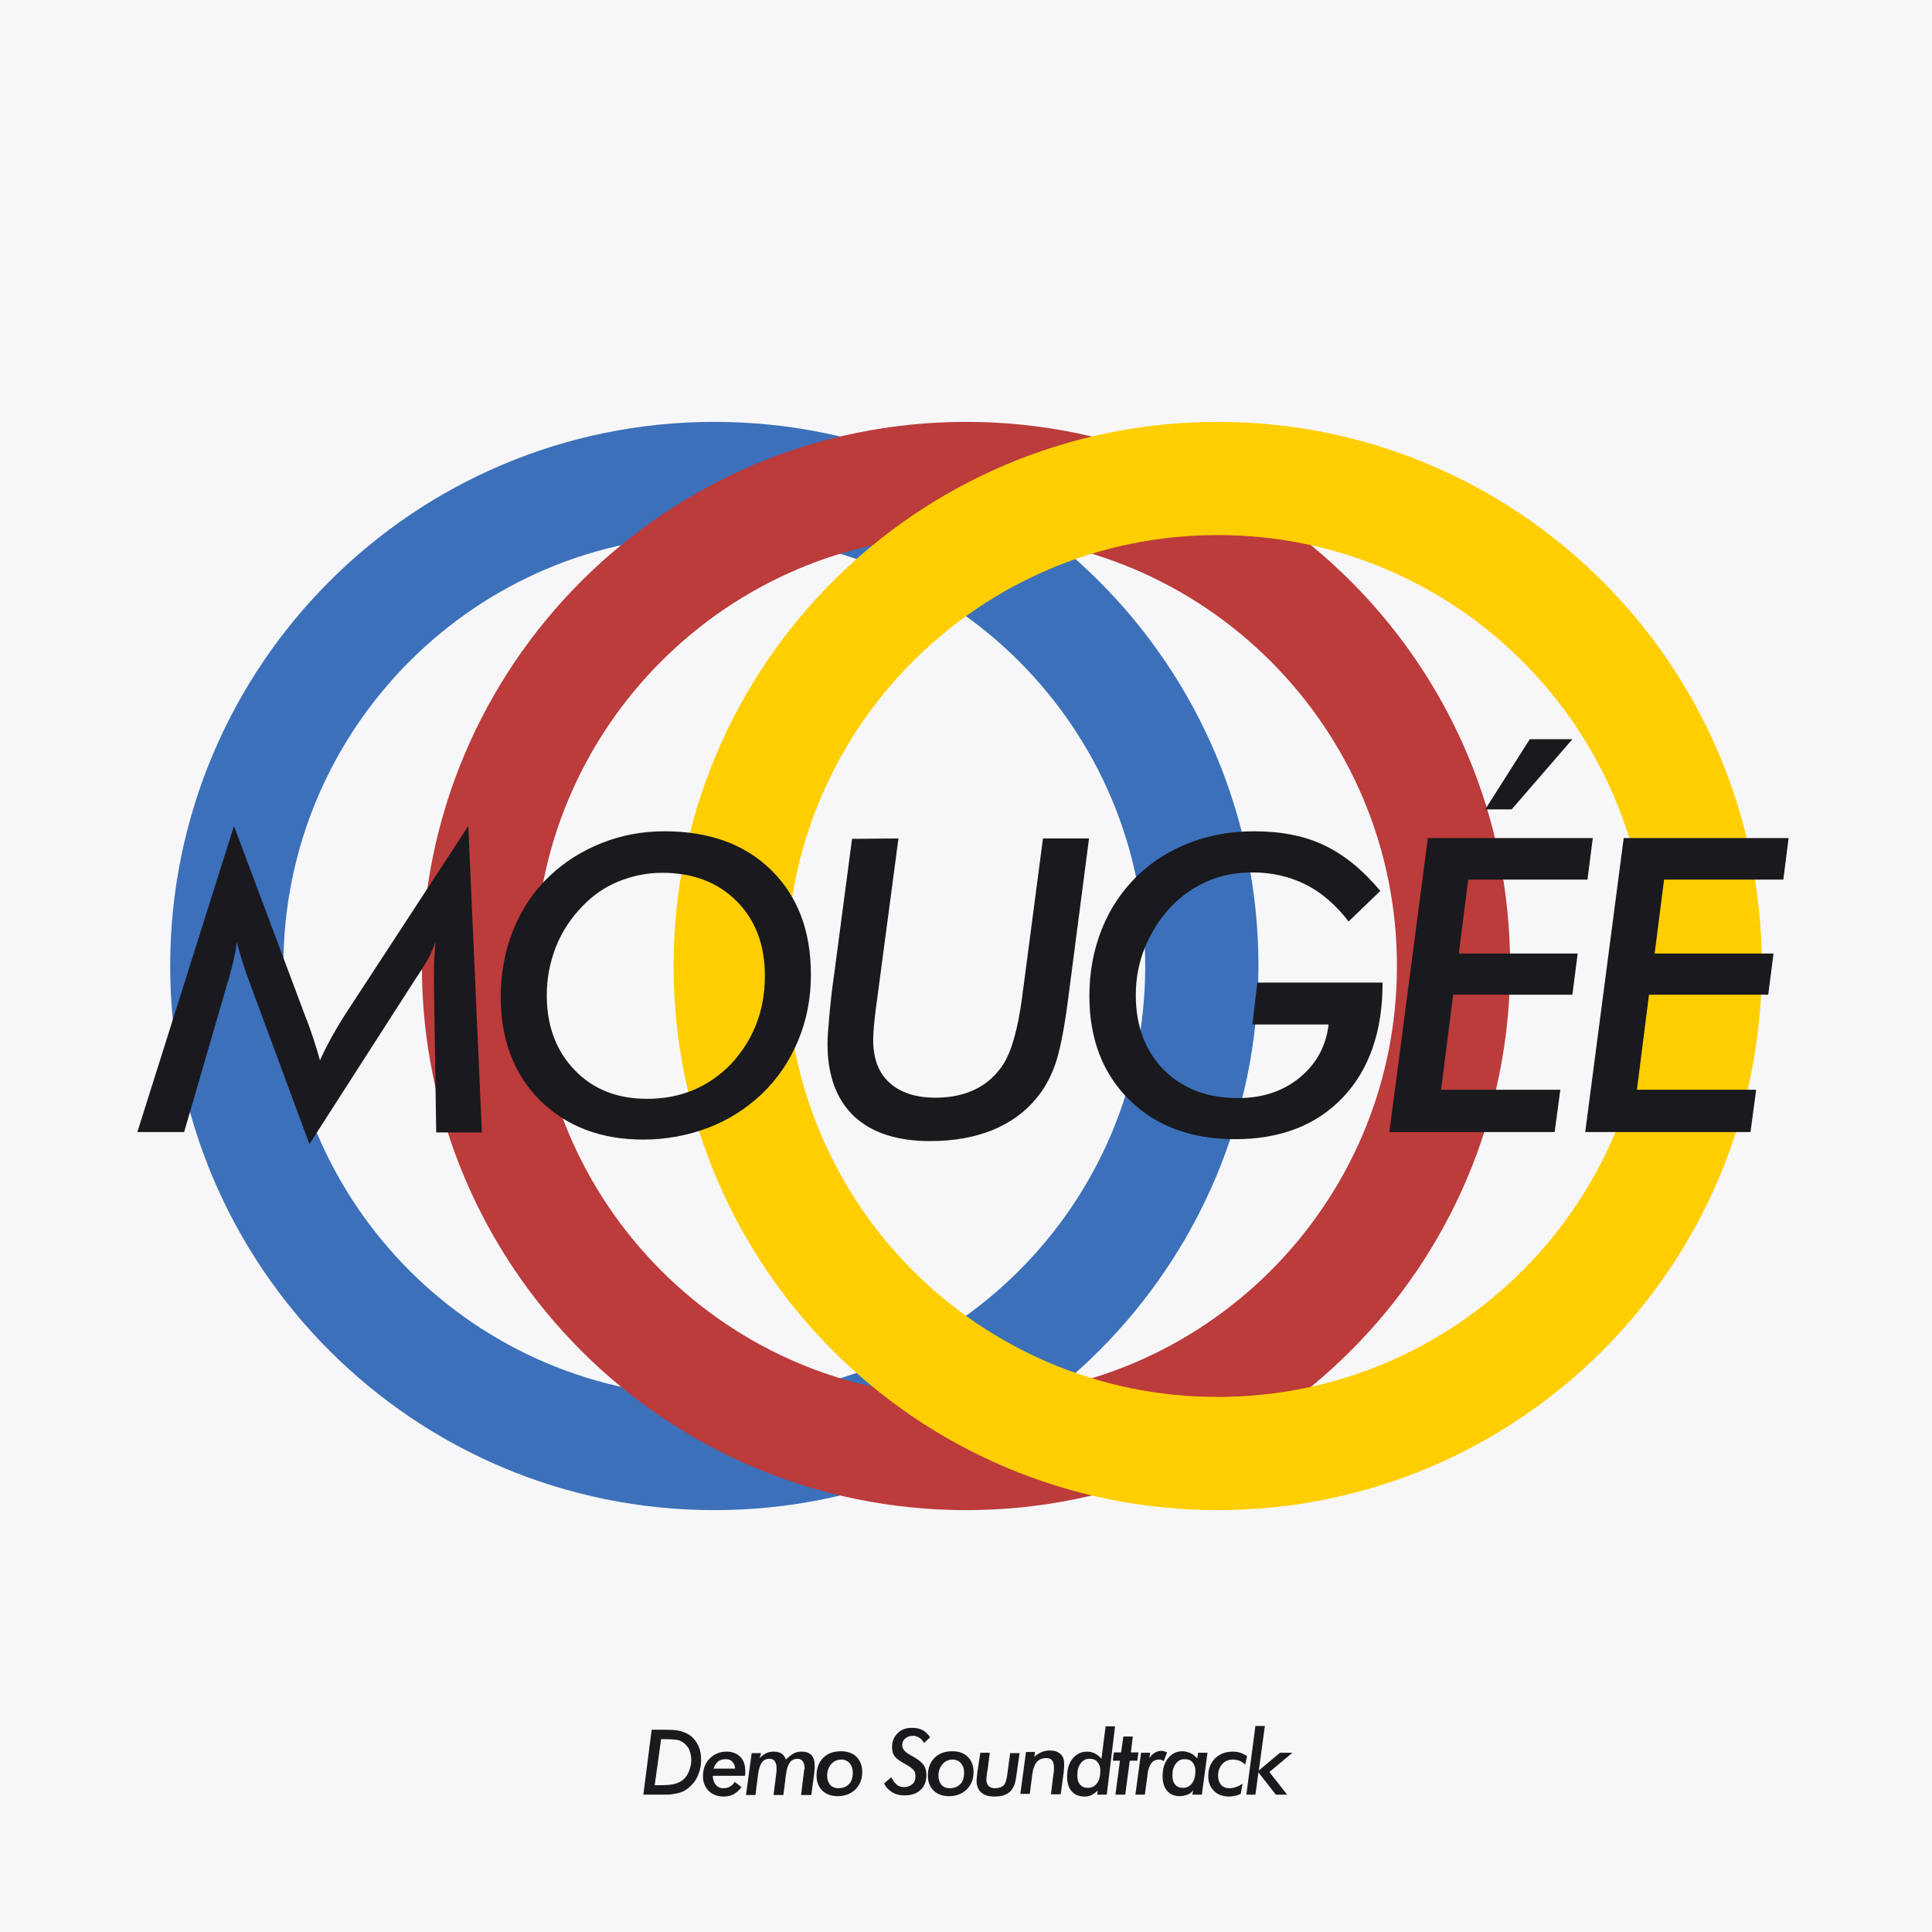
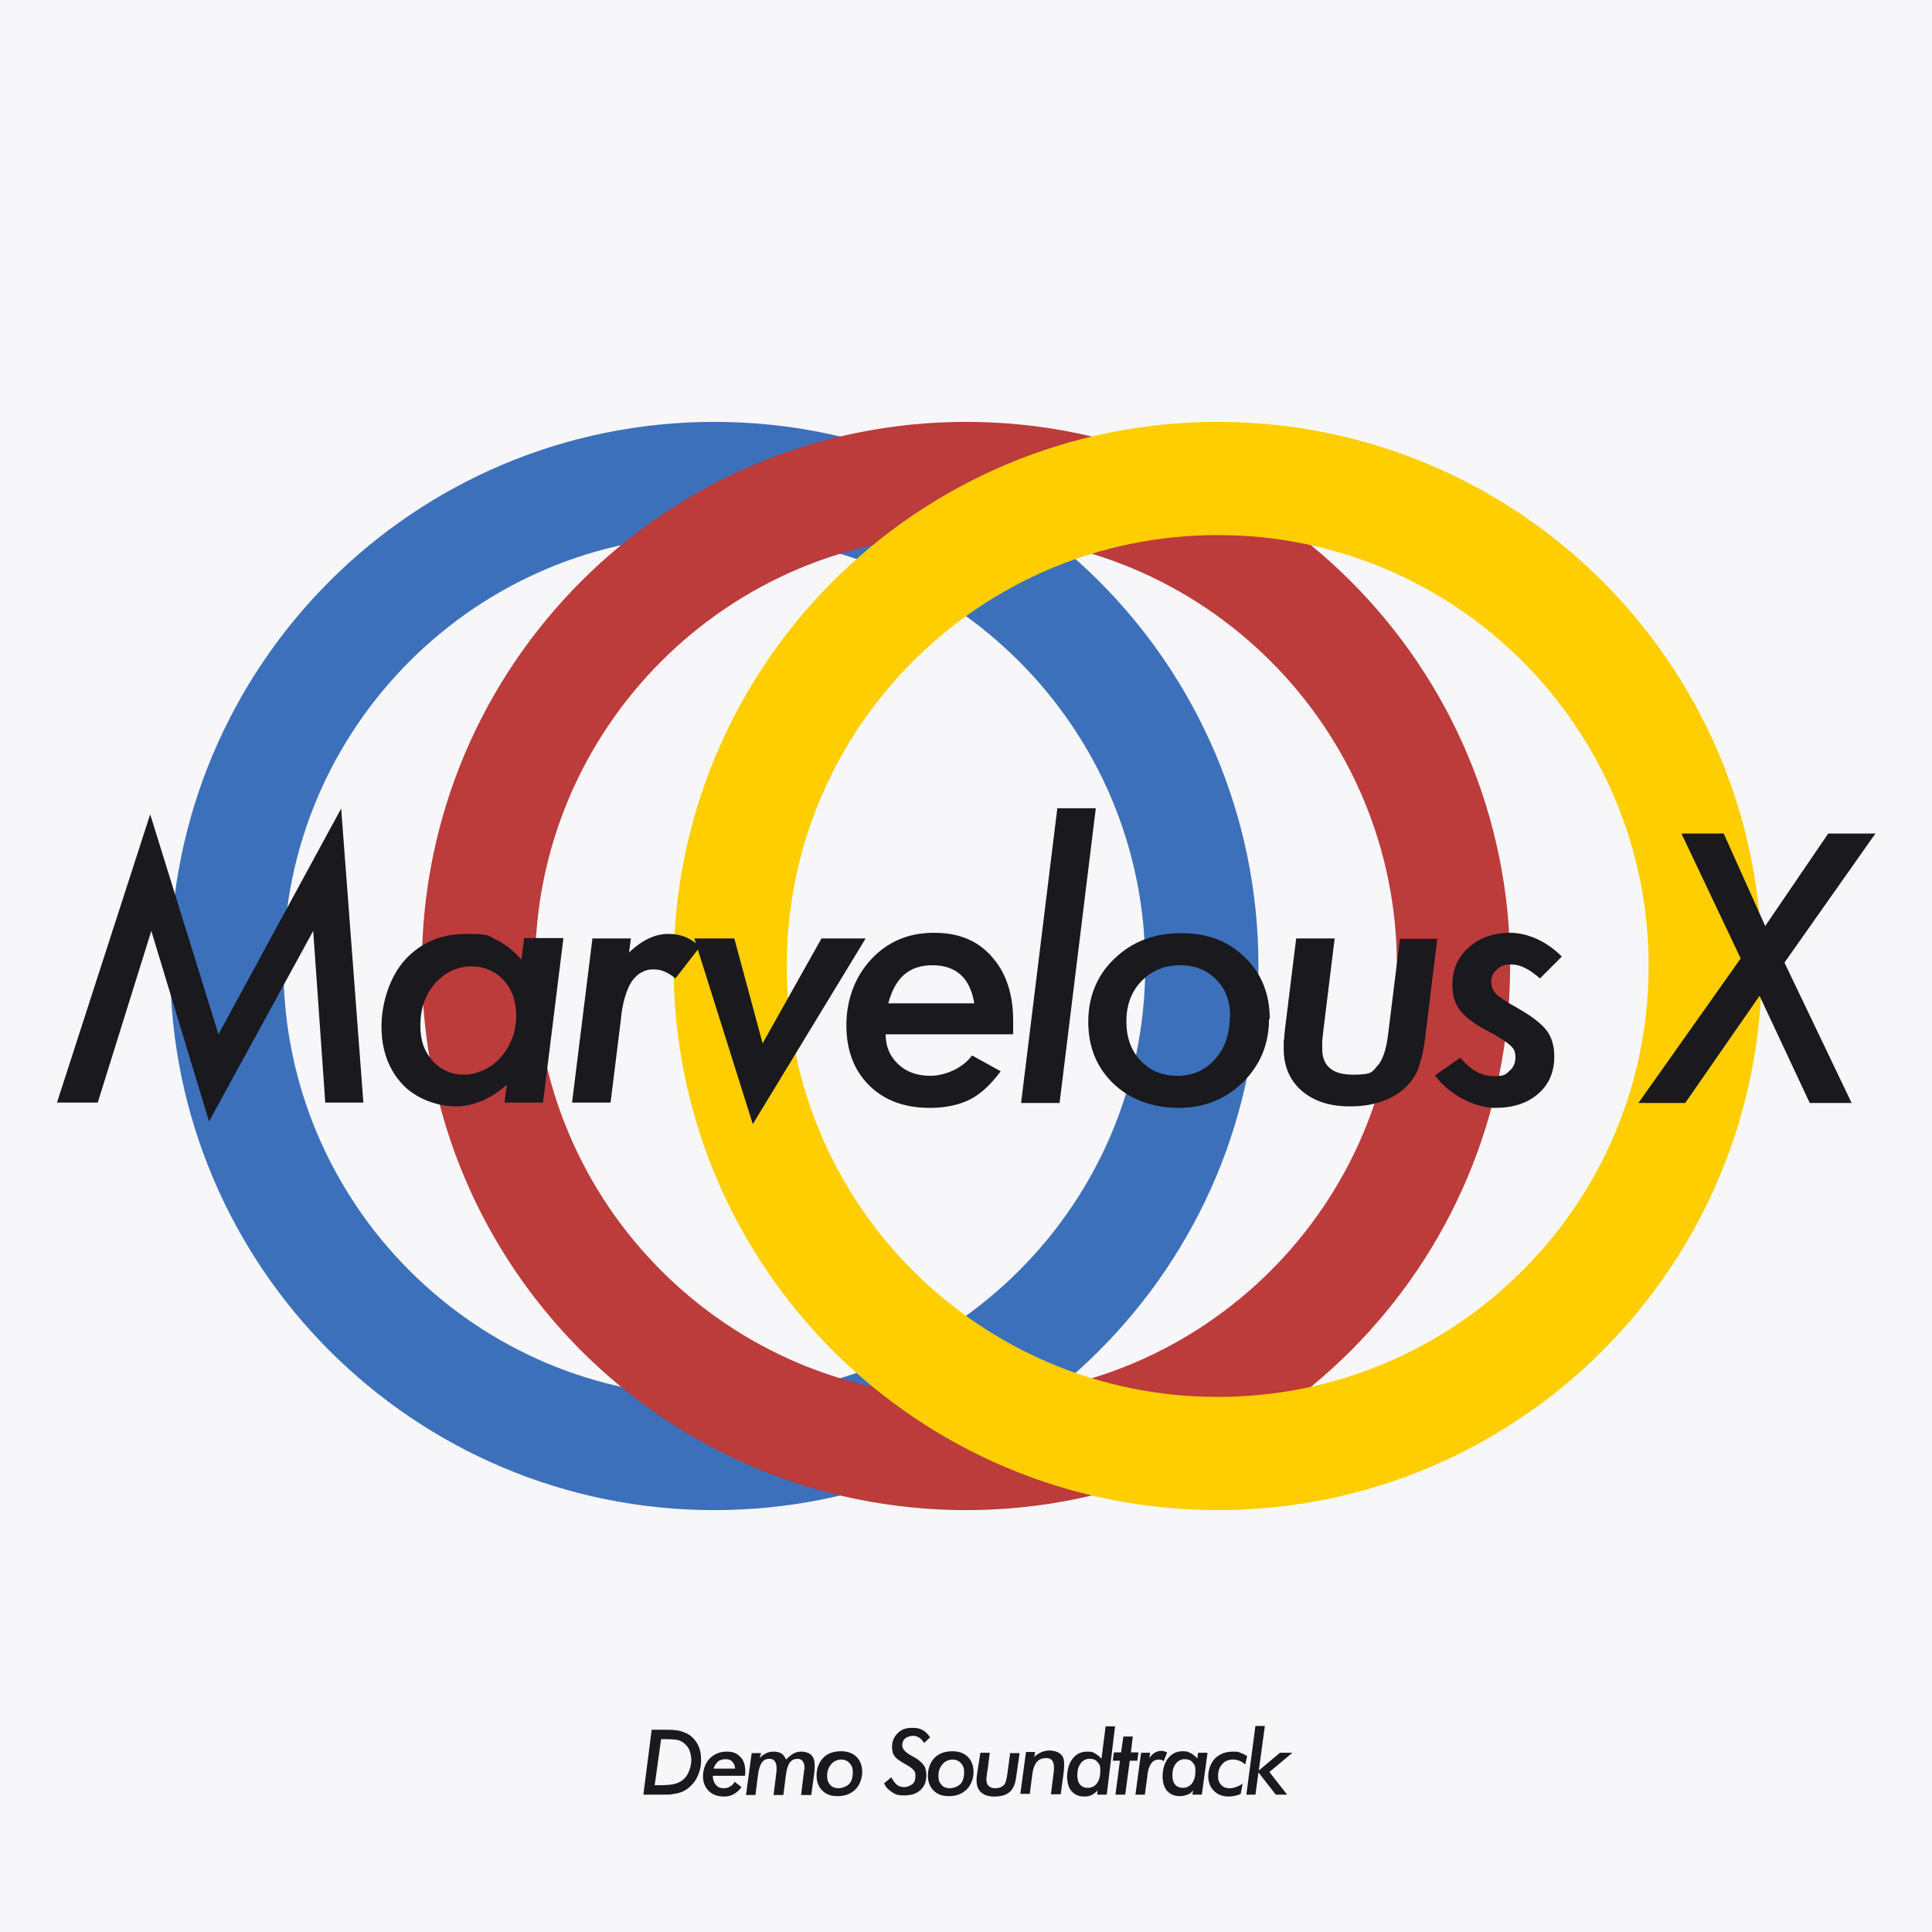
- <svg xmlns="http://www.w3.org/2000/svg" version="1.1" id="레이어_1" x="0px" y="0px" viewBox="0 0 512 512" style="enable-background:new 0 0 512 512;" xml:space="preserve">
-   <style type="text/css">
- 	.st0{fill:#F7F7F9;}
- 	.st1{fill:none;stroke:#3C70BA;stroke-width:30;stroke-linecap:round;stroke-linejoin:round;stroke-miterlimit:10;}
- 	.st2{fill:none;stroke:#BC3B3B;stroke-width:30;stroke-linecap:round;stroke-linejoin:round;stroke-miterlimit:10;}
- 	.st3{fill:none;stroke:#FFCE00;stroke-width:30;stroke-linecap:round;stroke-linejoin:round;stroke-miterlimit:10;}
- 	.st4{fill:#19191E;}
- </style>
-   <rect class="st0" width="512" height="512" />
+ <svg xmlns="http://www.w3.org/2000/svg" version="1.1" viewBox="0 0 512 512">
+   <defs>
+     <style>
+       .cls-1 {
+         stroke: #ffce00;
+       }
+ 
+       .cls-1, .cls-2, .cls-3 {
+         fill: none;
+         stroke-linecap: round;
+         stroke-linejoin: round;
+         stroke-width: 30px;
+       }
+ 
+       .cls-2 {
+         stroke: #bc3b3b;
+       }
+ 
+       .cls-3 {
+         stroke: #3c70ba;
+       }
+ 
+       .cls-4 {
+         fill: #19191e;
+       }
+ 
+       .cls-5 {
+         fill: #f7f7f9;
+       }
+     </style>
+   </defs>
  <g>
-     <circle class="st1" cx="189.3" cy="256" r="129.2" />
-     <circle class="st2" cx="256" cy="256" r="129.2" />
-     <circle class="st3" cx="322.7" cy="256" r="129.2" />
-   </g>
-   <g>
-     <path class="st4" d="M115,260.4v-1.9c0-1.6,0-3.1,0.1-4.5c0.1-1.5,0.2-2.9,0.3-4.4c-0.5,1.4-1.1,2.9-1.9,4.4s-2,3.4-3.5,5.6   l-28,43.6l-16.1-43.5c-0.4-1-0.8-2.2-1.3-3.7s-1.1-3.6-1.9-6.4c-0.1,2.2-0.9,5.6-2.2,10.3l-0.1,0.2L48.8,300H36.4L62,218.9   l18.9,50.4c1,2.5,1.7,4.6,2.3,6.4c0.6,1.8,1.1,3.6,1.6,5.3c0.9-2,1.9-4,3-6s2.3-4,3.5-5.9l32.8-50.2l3.6,81.2h-12.1L115,260.4z" />
-     <path class="st4" d="M176.1,220.3c11.8,0,21.3,3.4,28.3,10.3c7,6.9,10.5,16.1,10.5,27.7c0,6.2-1.1,12-3.4,17.5   c-2.3,5.5-5.5,10.2-9.8,14.3c-4.1,3.8-8.8,6.8-14.1,8.8s-11.1,3.1-17.1,3.1c-11.3,0-20.4-3.5-27.4-10.4   c-6.9-6.9-10.4-16.1-10.4-27.4c0-6.3,1.1-12.2,3.3-17.7s5.4-10.3,9.6-14.3c4-3.8,8.6-6.7,13.9-8.8S170.3,220.3,176.1,220.3z    M202.7,258.6c0-8.2-2.5-14.8-7.5-19.8s-11.6-7.5-19.7-7.5c-4,0-7.9,0.8-11.6,2.3c-3.7,1.5-6.8,3.7-9.5,6.5   c-3.1,3.2-5.5,6.8-7.1,10.9c-1.6,4.1-2.4,8.3-2.4,12.8c0,8.1,2.5,14.7,7.4,19.8c4.9,5.1,11.3,7.6,19.2,7.6c8.9,0,16.3-3.1,22.3-9.3   C199.7,275.5,202.7,267.8,202.7,258.6z" />
-     <path class="st4" d="M238.1,222.2l-6,45.2c-0.2,1.7-0.4,3.2-0.5,4.5c-0.1,1.4-0.2,2.6-0.2,3.6c0,5,1.4,8.8,4.3,11.4   c2.8,2.6,6.9,4,12.2,4c3.9,0,7.3-0.7,10.1-2c2.9-1.3,5.3-3.3,7.3-6c2.6-3.5,4.4-9.8,5.6-18.8c0.1-1,0.2-1.8,0.3-2.3l5.2-39.6h12.2   l-5.7,43.8c-1,7.4-2.1,12.8-3.3,16.2c-1.2,3.3-2.8,6.3-4.9,8.8c-3,3.7-6.9,6.5-11.7,8.5c-4.8,1.9-10.2,2.9-16.4,2.9   c-8.9,0-15.6-2.2-20.3-6.6c-4.6-4.4-7-10.8-7-19.1c0-1.8,0.2-4.4,0.5-7.7c0.3-3.3,0.7-7,1.3-11.1l4.7-35.6L238.1,222.2L238.1,222.2   z" />
-     <path class="st4" d="M357.4,244.2c-3.4-4.4-7.2-7.7-11.4-9.8c-4.2-2.1-8.9-3.2-14.1-3.2c-4.1,0-8,0.7-11.6,2.2s-6.8,3.7-9.6,6.5   c-3.1,3.2-5.5,6.9-7.2,11s-2.5,8.3-2.5,12.8c0,8.2,2.5,14.8,7.4,19.8c5,5,11.5,7.5,19.7,7.5c6.5,0,11.9-1.8,16.3-5.4   s7-8.3,7.7-14.1h-20.2l1.3-11.1h33.2c0,12.9-3.5,23-10.5,30.4s-16.6,11.1-28.6,11.1c-11.6,0-21-3.5-28-10.4s-10.6-16.1-10.6-27.5   c0-6.4,1.1-12.3,3.3-17.8c2.2-5.5,5.4-10.2,9.5-14.2c4-3.8,8.6-6.7,13.9-8.7c5.2-2,10.9-3,16.9-3c7.2,0,13.4,1.2,18.6,3.7   c5.3,2.5,10.2,6.5,14.9,12.1L357.4,244.2z" />
-     <path class="st4" d="M368.2,300l10.2-77.9h43.7l-1.4,11h-31.6l-2.5,19.6h31.5l-1.4,10.9h-31.6l-3.2,25.2h31.6L412,300L368.2,300   L368.2,300z M400.6,214.5h-7l11.8-18.6h11.3L400.6,214.5z" />
-     <path class="st4" d="M420.1,300l10.2-77.9H474l-1.4,11H441l-2.5,19.6H470l-1.4,10.9H437l-3.2,25.2h31.6l-1.5,11.2L420.1,300   L420.1,300z" />
-   </g>
-   <g>
-     <g>
-       <path class="st4" d="M170.5,475.6l2.2-17.2h3.6c1.9,0,3.3,0.1,4.2,0.4s1.7,0.6,2.5,1.2c0.9,0.7,1.6,1.6,2.1,2.7s0.7,2.3,0.7,3.7    c0,1.2-0.2,2.4-0.6,3.5s-0.9,2.1-1.7,2.9c-0.5,0.6-1.1,1.1-1.7,1.5s-1.3,0.7-2.1,0.9c-0.5,0.1-1,0.2-1.6,0.3s-1.3,0.1-2.1,0.1    h-1.7H170.5z M173.5,473.1h1c1.9,0,3.3-0.1,4.1-0.3s1.5-0.5,2.1-0.9c0.8-0.6,1.4-1.3,1.8-2.3s0.7-2,0.7-3.1c0-1-0.2-1.9-0.5-2.7    s-0.9-1.4-1.5-1.9c-0.5-0.4-1.1-0.7-1.7-0.8s-1.7-0.2-3.2-0.2h-1.1L173.5,473.1z" />
-       <path class="st4" d="M194.7,472.2l1.8,1.4c-0.6,0.9-1.4,1.5-2.1,1.9s-1.6,0.6-2.6,0.6c-1.6,0-3-0.5-4-1.5s-1.5-2.3-1.5-3.9    c0-1.9,0.6-3.5,1.8-4.7s2.7-1.8,4.5-1.8c1.5,0,2.7,0.5,3.6,1.4s1.3,2.2,1.3,3.8c0,0.1,0,0.3,0,0.5s0,0.5-0.1,0.7h-8.5    c0,1,0.3,1.8,0.8,2.4s1.2,0.9,2,0.9c0.6,0,1.1-0.1,1.7-0.4S194.4,472.7,194.7,472.2z M189.1,468.7h5.7c0-0.8-0.3-1.3-0.7-1.8    s-1-0.7-1.8-0.7s-1.6,0.2-2.1,0.7S189.3,468,189.1,468.7z" />
-       <path class="st4" d="M212.3,475.6l0.8-6.4c0-0.1,0-0.3,0.1-0.4s0-0.3,0-0.4c0-0.7-0.2-1.3-0.5-1.7s-0.8-0.6-1.3-0.6    c-0.9,0-1.6,0.3-2.1,1s-0.8,1.7-1,3.1l-0.7,5.5H205l0.8-6.4c0-0.2,0-0.4,0-0.5s0-0.2,0-0.3c0-0.8-0.2-1.4-0.5-1.8    s-0.8-0.6-1.4-0.6c-0.9,0-1.5,0.3-2,1s-0.8,1.7-1,3.1l-0.7,5.5h-2.5l1.5-11.1h2.5l-0.4,1.3c0.6-0.6,1.2-1,1.8-1.3s1.3-0.4,2-0.4    c0.8,0,1.5,0.2,2,0.5s0.9,0.9,1.2,1.6c0.7-0.7,1.3-1.2,2-1.6s1.4-0.5,2.2-0.5c1.1,0,1.9,0.3,2.5,0.9s0.9,1.5,0.9,2.6    c0,0.2,0,0.5,0,0.8s-0.1,0.7-0.1,1.3l-0.8,5.9h-2.7V475.6z" />
-       <path class="st4" d="M222.9,464.1c1.7,0,3.1,0.5,4.1,1.5s1.5,2.4,1.5,4c0,1.9-0.6,3.4-1.8,4.6s-2.8,1.8-4.7,1.8    c-1.7,0-3.1-0.5-4.1-1.5s-1.5-2.3-1.5-4c0-1.9,0.6-3.5,1.8-4.7S221,464.1,222.9,464.1z M223,466.3c-1.1,0-2,0.4-2.7,1.2    s-1.1,1.8-1.1,3.1c0,1,0.3,1.8,0.8,2.4s1.3,0.9,2.2,0.9c1.2,0,2.1-0.4,2.8-1.1s1-1.8,1-3.1c0-1-0.3-1.8-0.8-2.4    S223.9,466.3,223,466.3z" />
-       <path class="st4" d="M234.3,472.6l1.9-1.6c0.5,0.9,1,1.6,1.5,2s1.2,0.6,1.9,0.6c0.9,0,1.6-0.3,2.2-0.8s0.8-1.2,0.8-2.1    c0-0.6-0.1-1.1-0.4-1.5s-0.8-0.8-1.6-1.3c-0.2-0.1-0.4-0.2-0.7-0.4c-1.3-0.7-2.1-1.3-2.6-1.8c-0.3-0.4-0.6-0.8-0.7-1.2    s-0.2-1-0.2-1.5c0-1.5,0.5-2.7,1.5-3.7s2.2-1.4,3.8-1.4c1.1,0,2,0.2,2.8,0.6s1.4,1.1,2,1.9l-1.6,1.5c-0.4-0.6-0.8-1.1-1.3-1.4    s-1-0.5-1.6-0.5c-0.8,0-1.5,0.2-2.1,0.7s-0.8,1.1-0.8,1.9c0,0.9,0.8,1.8,2.3,2.6c0.4,0.2,0.7,0.4,0.9,0.5c1.2,0.7,2,1.4,2.5,2.1    s0.7,1.6,0.7,2.7c0,1.6-0.5,2.9-1.6,3.9s-2.5,1.4-4.3,1.4c-1.2,0-2.3-0.3-3.1-0.8S234.8,473.8,234.3,472.6z" />
-       <path class="st4" d="M252.4,464.1c1.7,0,3.1,0.5,4.1,1.5s1.5,2.4,1.5,4c0,1.9-0.6,3.4-1.8,4.6c-1.2,1.2-2.8,1.8-4.7,1.8    c-1.7,0-3.1-0.5-4.1-1.5s-1.5-2.3-1.5-4c0-1.9,0.6-3.5,1.8-4.7S250.6,464.1,252.4,464.1z M252.5,466.3c-1.1,0-2,0.4-2.7,1.2    s-1.1,1.8-1.1,3.1c0,1,0.3,1.8,0.8,2.4s1.3,0.9,2.2,0.9c1.2,0,2.1-0.4,2.8-1.1s1-1.8,1-3.1c0-1-0.3-1.8-0.8-2.4    S253.4,466.3,252.5,466.3z" />
-       <path class="st4" d="M259.8,464.5h2.5l-0.6,4.7c0,0.1,0,0.2-0.1,0.4c-0.1,1-0.2,1.7-0.2,2c0,0.7,0.2,1.3,0.6,1.7s1,0.6,1.7,0.6    c1,0,1.8-0.3,2.3-0.8s0.8-1.6,1-3.3l0.7-5.2h2.5l-0.8,5.6c-0.2,1.5-0.4,2.5-0.7,3.1s-0.6,1.1-1,1.5c-0.5,0.4-1.1,0.8-1.8,1    s-1.5,0.3-2.4,0.3c-1.6,0-2.7-0.4-3.5-1.1s-1.2-1.8-1.2-3.1c0-0.4,0.1-1.1,0.2-2.2l0,0L259.8,464.5z" />
-       <path class="st4" d="M278.5,475.6l0.8-6.4c0-0.1,0-0.2,0-0.4s0-0.3,0-0.6c0-0.7-0.2-1.3-0.5-1.7s-0.9-0.6-1.5-0.6    c-1,0-1.9,0.3-2.5,1s-1,1.7-1.2,3.1l-0.7,5.4h-2.5l1.5-11.1h2.4l-0.2,1.3c0.6-0.6,1.3-1,2-1.3s1.4-0.4,2.2-0.4    c1.1,0,2,0.3,2.7,0.9s1,1.4,1,2.5c0,0.3,0,0.6,0,1s-0.1,0.8-0.1,1.3l-0.8,5.9h-2.6V475.6z" />
-       <path class="st4" d="M293.3,475.6h-2.5l0.1-1.1c-0.5,0.5-1,0.9-1.6,1.2s-1.2,0.4-1.9,0.4c-1.5,0-2.6-0.5-3.4-1.4s-1.2-2.2-1.2-3.9    c0-2,0.5-3.6,1.5-4.8s2.2-1.8,3.8-1.8c0.8,0,1.5,0.2,2.1,0.5s1.2,0.8,1.7,1.4l1.1-8.6h2.5L293.3,475.6z M285.5,470.4    c0,1.1,0.2,1.9,0.7,2.5s1.2,0.9,2.1,0.9c1,0,1.8-0.4,2.4-1.2s0.9-1.9,0.9-3.4c0-1-0.3-1.7-0.8-2.3s-1.2-0.8-2.1-0.8    c-1,0-1.7,0.4-2.3,1.2S285.5,469.1,285.5,470.4z" />
-       <path class="st4" d="M295.6,475.6l1.2-9h-1.9l0.3-2.2h1.9l0.6-4.2h2.5l-0.5,4.2h2l-0.3,2.2h-2l-1.2,9H295.6z" />
-       <path class="st4" d="M308.4,466.7c-0.2-0.1-0.4-0.2-0.6-0.3s-0.4-0.1-0.6-0.1c-0.9,0-1.6,0.3-2.1,1s-0.9,1.7-1,3.1l-0.7,5.2h-2.5    l1.5-11.1h2.4l-0.2,1.4c0.4-0.6,0.9-1.1,1.4-1.4s1.1-0.5,1.7-0.5c0.3,0,0.5,0,0.8,0.1s0.5,0.2,0.8,0.3L308.4,466.7z" />
-       <path class="st4" d="M318.5,475.6H316l0.2-1.2c-0.4,0.6-0.9,1-1.5,1.2s-1.2,0.4-2,0.4c-1.5,0-2.6-0.5-3.4-1.4s-1.2-2.2-1.2-3.9    c0-2,0.5-3.6,1.5-4.8s2.2-1.8,3.8-1.8c0.7,0,1.4,0.2,2.1,0.5s1.2,0.8,1.8,1.4l0.2-1.5h2.5L318.5,475.6z M310.7,470.4    c0,1.1,0.2,1.9,0.7,2.5s1.2,0.9,2.1,0.9c1,0,1.8-0.4,2.4-1.2s0.9-1.9,0.9-3.3c0-1-0.3-1.7-0.8-2.3s-1.2-0.8-2.1-0.8    c-1,0-1.7,0.4-2.3,1.2S310.7,469.1,310.7,470.4z" />
-       <path class="st4" d="M330,467.6c-0.5-0.4-1-0.8-1.6-1s-1.1-0.3-1.7-0.3c-1.1,0-2.1,0.4-2.8,1.2s-1.1,1.8-1.1,3.1    c0,1,0.3,1.8,0.8,2.4s1.3,0.9,2.2,0.9c0.6,0,1.1-0.1,1.7-0.3s1.2-0.5,1.8-0.9l-0.5,2.7c-0.5,0.2-0.9,0.4-1.5,0.5s-1,0.2-1.6,0.2    c-1.7,0-3-0.5-4-1.5s-1.5-2.3-1.5-3.9c0-1.9,0.6-3.5,1.8-4.7s2.8-1.8,4.7-1.8c0.7,0,1.4,0.1,2,0.3s1.2,0.5,1.8,0.9L330,467.6z" />
-       <path class="st4" d="M330.3,475.6l2.4-18.2h2.5l-1.6,11.8l5.6-4.7h3.3l-6.1,5.1l4.7,6h-3l-4.6-5.9l-0.8,5.9L330.3,475.6    L330.3,475.6z" />
+     <g id="_레이어_1" data-name="레이어_1">
+       <rect class="cls-5" width="512" height="512" />
+       <g>
+         <circle class="cls-3" cx="189.3" cy="256" r="129.2" />
+         <circle class="cls-2" cx="256" cy="256" r="129.2" />
+         <circle class="cls-1" cx="322.7" cy="256" r="129.2" />
+       </g>
+       <g>
+         <path class="cls-4" d="M170.5,475.6l2.2-17.2h3.6c1.9,0,3.3.1,4.2.4s1.7.6,2.5,1.2c.9.7,1.6,1.6,2.1,2.7s.7,2.3.7,3.7-.2,2.4-.6,3.5-.9,2.1-1.7,2.9c-.5.6-1.1,1.1-1.7,1.5s-1.3.7-2.1.9c-.5.1-1,.2-1.6.3s-1.3.1-2.1.1h-5.5ZM173.5,473.1h1c1.9,0,3.3-.1,4.1-.3s1.5-.5,2.1-.9c.8-.6,1.4-1.3,1.8-2.3s.7-2,.7-3.1-.2-1.9-.5-2.7-.9-1.4-1.5-1.9c-.5-.4-1.1-.7-1.7-.8s-1.7-.2-3.2-.2h-1.1l-1.7,12.2Z" />
+         <path class="cls-4" d="M194.7,472.2l1.8,1.4c-.6.9-1.4,1.5-2.1,1.9s-1.6.6-2.6.6c-1.6,0-3-.5-4-1.5s-1.5-2.3-1.5-3.9.6-3.5,1.8-4.7,2.7-1.8,4.5-1.8,2.7.5,3.6,1.4,1.3,2.2,1.3,3.8v.5c0,.2,0,.5-.1.7h-8.5c0,1,.3,1.8.8,2.4s1.2.9,2,.9,1.1-.1,1.7-.4,1-.8,1.3-1.3ZM189.1,468.7h5.7c0-.8-.3-1.3-.7-1.8s-1-.7-1.8-.7-1.6.2-2.1.7-.9,1.1-1.1,1.8Z" />
+         <path class="cls-4" d="M212.3,475.6l.8-6.4c0-.1,0-.3.1-.4s0-.3,0-.4c0-.7-.2-1.3-.5-1.7s-.8-.6-1.3-.6c-.9,0-1.6.3-2.1,1s-.8,1.7-1,3.1l-.7,5.5h-2.6l.8-6.4v-.8c0-.8-.2-1.4-.5-1.8s-.8-.6-1.4-.6c-.9,0-1.5.3-2,1s-.8,1.7-1,3.1l-.7,5.5h-2.5l1.5-11.1h2.5l-.4,1.3c.6-.6,1.2-1,1.8-1.3s1.3-.4,2-.4,1.5.2,2,.5.9.9,1.2,1.6c.7-.7,1.3-1.2,2-1.6s1.4-.5,2.2-.5,1.9.3,2.5.9.9,1.5.9,2.6v.8c0,.3-.1.7-.1,1.3l-.8,5.9h-2.7Z" />
+         <path class="cls-4" d="M222.9,464.1c1.7,0,3.1.5,4.1,1.5s1.5,2.4,1.5,4-.6,3.4-1.8,4.6-2.8,1.8-4.7,1.8-3.1-.5-4.1-1.5-1.5-2.3-1.5-4,.6-3.5,1.8-4.7,2.8-1.7,4.7-1.7ZM223,466.3c-1.1,0-2,.4-2.7,1.2s-1.1,1.8-1.1,3.1.3,1.8.8,2.4,1.3.9,2.2.9,2.1-.4,2.8-1.1,1-1.8,1-3.1-.3-1.8-.8-2.4-1.3-1-2.2-1Z" />
+         <path class="cls-4" d="M234.3,472.6l1.9-1.6c.5.9,1,1.6,1.5,2s1.2.6,1.9.6,1.6-.3,2.2-.8.8-1.2.8-2.1-.1-1.1-.4-1.5-.8-.8-1.6-1.3c-.2-.1-.4-.2-.7-.4-1.3-.7-2.1-1.3-2.6-1.8-.3-.4-.6-.8-.7-1.2s-.2-1-.2-1.5c0-1.5.5-2.7,1.5-3.7s2.2-1.4,3.8-1.4,2,.2,2.8.6,1.4,1.1,2,1.9l-1.6,1.5c-.4-.6-.8-1.1-1.3-1.4s-1-.5-1.6-.5-1.5.2-2.1.7-.8,1.1-.8,1.9.8,1.8,2.3,2.6c.4.2.7.4.9.5,1.2.7,2,1.4,2.5,2.1s.7,1.6.7,2.7c0,1.6-.5,2.9-1.6,3.9s-2.5,1.4-4.3,1.4-2.3-.3-3.1-.8-1.7-1.2-2.2-2.4Z" />
+         <path class="cls-4" d="M252.4,464.1c1.7,0,3.1.5,4.1,1.5s1.5,2.4,1.5,4-.6,3.4-1.8,4.6c-1.2,1.2-2.8,1.8-4.7,1.8s-3.1-.5-4.1-1.5-1.5-2.3-1.5-4,.6-3.5,1.8-4.7,2.9-1.7,4.7-1.7ZM252.5,466.3c-1.1,0-2,.4-2.7,1.2s-1.1,1.8-1.1,3.1.3,1.8.8,2.4,1.3.9,2.2.9,2.1-.4,2.8-1.1,1-1.8,1-3.1-.3-1.8-.8-2.4-1.3-1-2.2-1Z" />
+         <path class="cls-4" d="M259.8,464.5h2.5l-.6,4.7c0,.1,0,.2-.1.4-.1,1-.2,1.7-.2,2,0,.7.2,1.3.6,1.7s1,.6,1.7.6c1,0,1.8-.3,2.3-.8s.8-1.6,1-3.3l.7-5.2h2.5l-.8,5.6c-.2,1.5-.4,2.5-.7,3.1s-.6,1.1-1,1.5c-.5.4-1.1.8-1.8,1s-1.5.3-2.4.3c-1.6,0-2.7-.4-3.5-1.1s-1.2-1.8-1.2-3.1.1-1.1.2-2.2h0l.8-5.2Z" />
+         <path class="cls-4" d="M278.5,475.6l.8-6.4v-1c0-.7-.2-1.3-.5-1.7s-.9-.6-1.5-.6c-1,0-1.9.3-2.5,1s-1,1.7-1.2,3.1l-.7,5.4h-2.5l1.5-11.1h2.4l-.2,1.3c.6-.6,1.3-1,2-1.3s1.4-.4,2.2-.4,2,.3,2.7.9,1,1.4,1,2.5v1c0,.4-.1.8-.1,1.3l-.8,5.9h-2.6q0,.1,0,.1Z" />
+         <path class="cls-4" d="M293.3,475.6h-2.5v-1.1c-.4.5-.9.9-1.5,1.2s-1.2.4-1.9.4c-1.5,0-2.6-.5-3.4-1.4s-1.2-2.2-1.2-3.9.5-3.6,1.5-4.8,2.2-1.8,3.8-1.8,1.5.2,2.1.5,1.2.8,1.7,1.4l1.1-8.6h2.5l-2.2,18.1ZM285.5,470.4c0,1.1.2,1.9.7,2.5s1.2.9,2.1.9,1.8-.4,2.4-1.2.9-1.9.9-3.4-.3-1.7-.8-2.3-1.2-.8-2.1-.8-1.7.4-2.3,1.2-.9,1.8-.9,3.1Z" />
+         <path class="cls-4" d="M295.6,475.6l1.2-9h-1.9l.3-2.2h1.9l.6-4.2h2.5l-.5,4.2h2l-.3,2.2h-2l-1.2,9h-2.6Z" />
+         <path class="cls-4" d="M308.4,466.7c-.2-.1-.4-.2-.6-.3s-.4-.1-.6-.1c-.9,0-1.6.3-2.1,1s-.9,1.7-1,3.1l-.7,5.2h-2.5l1.5-11.1h2.4l-.2,1.4c.4-.6.9-1.1,1.4-1.4s1.1-.5,1.7-.5.5,0,.8.1.5.2.8.3l-.9,2.3Z" />
+         <path class="cls-4" d="M318.5,475.6h-2.5l.2-1.2c-.4.6-.9,1-1.5,1.2s-1.2.4-2,.4c-1.5,0-2.6-.5-3.4-1.4s-1.2-2.2-1.2-3.9.5-3.6,1.5-4.8,2.2-1.8,3.8-1.8,1.4.2,2.1.5,1.2.8,1.8,1.4l.2-1.5h2.5l-1.5,11.1ZM310.7,470.4c0,1.1.2,1.9.7,2.5s1.2.9,2.1.9,1.8-.4,2.4-1.2.9-1.9.9-3.3-.3-1.7-.8-2.3-1.2-.8-2.1-.8-1.7.4-2.3,1.2-.9,1.7-.9,3Z" />
+         <path class="cls-4" d="M330,467.6c-.5-.4-1-.8-1.6-1s-1.1-.3-1.7-.3c-1.1,0-2.1.4-2.8,1.2s-1.1,1.8-1.1,3.1.3,1.8.8,2.4,1.3.9,2.2.9,1.1-.1,1.7-.3,1.2-.5,1.8-.9l-.5,2.7c-.5.2-.9.4-1.5.5s-1,.2-1.6.2c-1.7,0-3-.5-4-1.5s-1.5-2.3-1.5-3.9.6-3.5,1.8-4.7,2.8-1.8,4.7-1.8,1.4.1,2,.3,1.2.5,1.8.9l-.5,2.2Z" />
+         <path class="cls-4" d="M330.3,475.6l2.4-18.2h2.5l-1.6,11.8,5.6-4.7h3.3l-6.1,5.1,4.7,6h-3l-4.6-5.9-.8,5.9h-2.4Z" />
+       </g>
+       <g>
+         <path class="cls-4" d="M90.4,214.1l5.9,78.1h-10.1l-3.2-45.5-27.6,50.5-15.3-50.5-14.2,45.5h-10.8l24.7-76.4,18.1,58.3,32.6-60Z" />
+         <path class="cls-4" d="M149.3,248.7l-5.4,43.5h-10.2l.6-4.7c-4.4,3.8-8.9,5.7-13.6,5.7s-10.5-2-14.1-5.9c-3.6-3.9-5.5-9-5.5-15.2s2.1-13.1,6.2-17.7c4.2-4.6,9.6-6.9,16.2-6.9s5.8.5,7.9,1.5c2.2,1,4.5,2.8,6.8,5.3l.7-5.7h10.2ZM136.8,269.2c0-3.9-1.1-7-3.3-9.4-2.2-2.4-5.1-3.7-8.6-3.7s-7,1.5-9.6,4.5c-2.6,3-3.9,6.7-3.9,11.1s1.1,6.9,3.2,9.4c2.2,2.4,4.9,3.7,8.3,3.7s7-1.5,9.8-4.6c2.7-3.1,4.1-6.8,4.1-11Z" />
+         <path class="cls-4" d="M167.2,248.7l-.5,3.7c3.5-3.3,6.9-4.9,10.4-4.9s5.9,1.1,8.4,3.4l-6.5,8.4c-1.9-1.6-3.8-2.4-5.6-2.4s-2.4.3-3.4.8c-1,.5-1.8,1.3-2.6,2.4-.7,1.1-1.3,2.5-1.8,4.2-.5,1.7-.9,3.8-1.1,6.2l-2.7,21.7h-10.2l5.4-43.5h10.2Z" />
+         <path class="cls-4" d="M229.4,248.7l-29.9,49.2-15.5-49.2h10.6l7.5,27.8,15.6-27.8h11.7Z" />
+         <path class="cls-4" d="M234.7,274.1c0,3.2,1.1,5.8,3.3,7.9,2.2,2.1,5.1,3.1,8.6,3.1s8.4-1.8,11-5.4l7.6,4.2c-2.7,3.6-5.4,6.1-8.2,7.5-2.8,1.4-6.4,2.2-10.6,2.2-6.7,0-12.1-2-16.1-6-4-4-6-9.3-6-15.9s2.2-12.8,6.6-17.5c4.4-4.7,9.9-7,16.6-7s11.6,2.1,15.3,6.3c3.8,4.2,5.7,9.9,5.7,17s0,1.9-.1,3.6h-33.6ZM258.2,265.9c-1.1-6.7-4.8-10.1-11.1-10.1s-9.9,3.4-11.7,10.1h22.9Z" />
+         <path class="cls-4" d="M290.4,214.2l-9.6,78.1h-10.2l9.6-78.1h10.2Z" />
+         <path class="cls-4" d="M336.3,270c0,6.7-2.3,12.2-6.9,16.8-4.6,4.5-10.3,6.8-17,6.8s-12.8-2.1-17.3-6.4c-4.5-4.3-6.7-9.8-6.7-16.4s2.3-12.4,7-16.8c4.7-4.5,10.5-6.7,17.6-6.7s12.5,2.1,16.9,6.4c4.4,4.2,6.6,9.7,6.6,16.4ZM326,269.5c0-4.2-1.2-7.5-3.7-9.9-2.4-2.5-5.6-3.8-9.6-3.8s-7.5,1.4-10.2,4.2c-2.7,2.8-4,6.4-4,10.7s1.3,7.8,3.8,10.4c2.5,2.7,5.8,4,9.8,4s7.3-1.5,9.9-4.4c2.6-2.9,3.9-6.6,3.9-11.2Z" />
+         <path class="cls-4" d="M380.9,248.7l-3.1,25.3c-.2,2.2-.6,4-.9,5.6-.4,1.6-.8,2.9-1.2,4-.9,2.1-2.3,3.9-4.3,5.5-3.5,2.7-8,4.1-13.6,4.1s-9.6-1.4-12.8-4.1c-3.2-2.8-4.8-6.5-4.8-11.1s0-1.5.1-2.5c0-1,.2-2,.3-3.3l2.9-23.5h10.2l-3,24.4c-.1,1-.2,2-.3,2.8,0,.8,0,1.4,0,2,0,4.6,2.7,6.9,8.1,6.9s5.1-.8,6.5-2.3c1.4-1.5,2.3-4.2,2.8-7.9l3.2-25.8h10.2Z" />
+         <path class="cls-4" d="M413.9,253.5l-5.8,5.8c-2.7-2.4-5.2-3.7-7.5-3.7s-2.9.4-3.9,1.3c-1,.9-1.5,2-1.5,3.3s.4,2.3,1.3,3.2c.9.9,2.7,2.1,5.4,3.6,3.9,2.2,6.5,4.2,7.9,6,1.4,1.8,2.1,4.1,2.1,7,0,4.1-1.4,7.4-4.3,9.9-2.9,2.5-6.7,3.7-11.4,3.7s-11.7-2.9-15.9-8.6l6.7-4.7c2.7,3.3,5.7,4.9,8.8,4.9s3.2-.5,4.2-1.4c1.1-.9,1.6-2.1,1.6-3.6s-.4-2.3-1.3-3.1c-.4-.4-1.2-1-2.3-1.7-1.1-.7-2.5-1.6-4.4-2.5-3.3-1.8-5.5-3.6-6.8-5.3-1.3-1.8-1.9-4-1.9-6.7,0-3.9,1.4-7.2,4.3-9.8,2.9-2.6,6.6-3.9,11-3.9s9.5,2.1,13.6,6.2Z" />
+         <path class="cls-4" d="M472.9,255.1l17.8,37.2h-11.1l-13.3-28.4-19.7,28.4h-12.4l27.1-38.3-15.7-33.1h11.2l11,24.5,16.7-24.5h12.5l-24.1,34.2Z" />
+       </g>
    </g>
  </g>
</svg>
